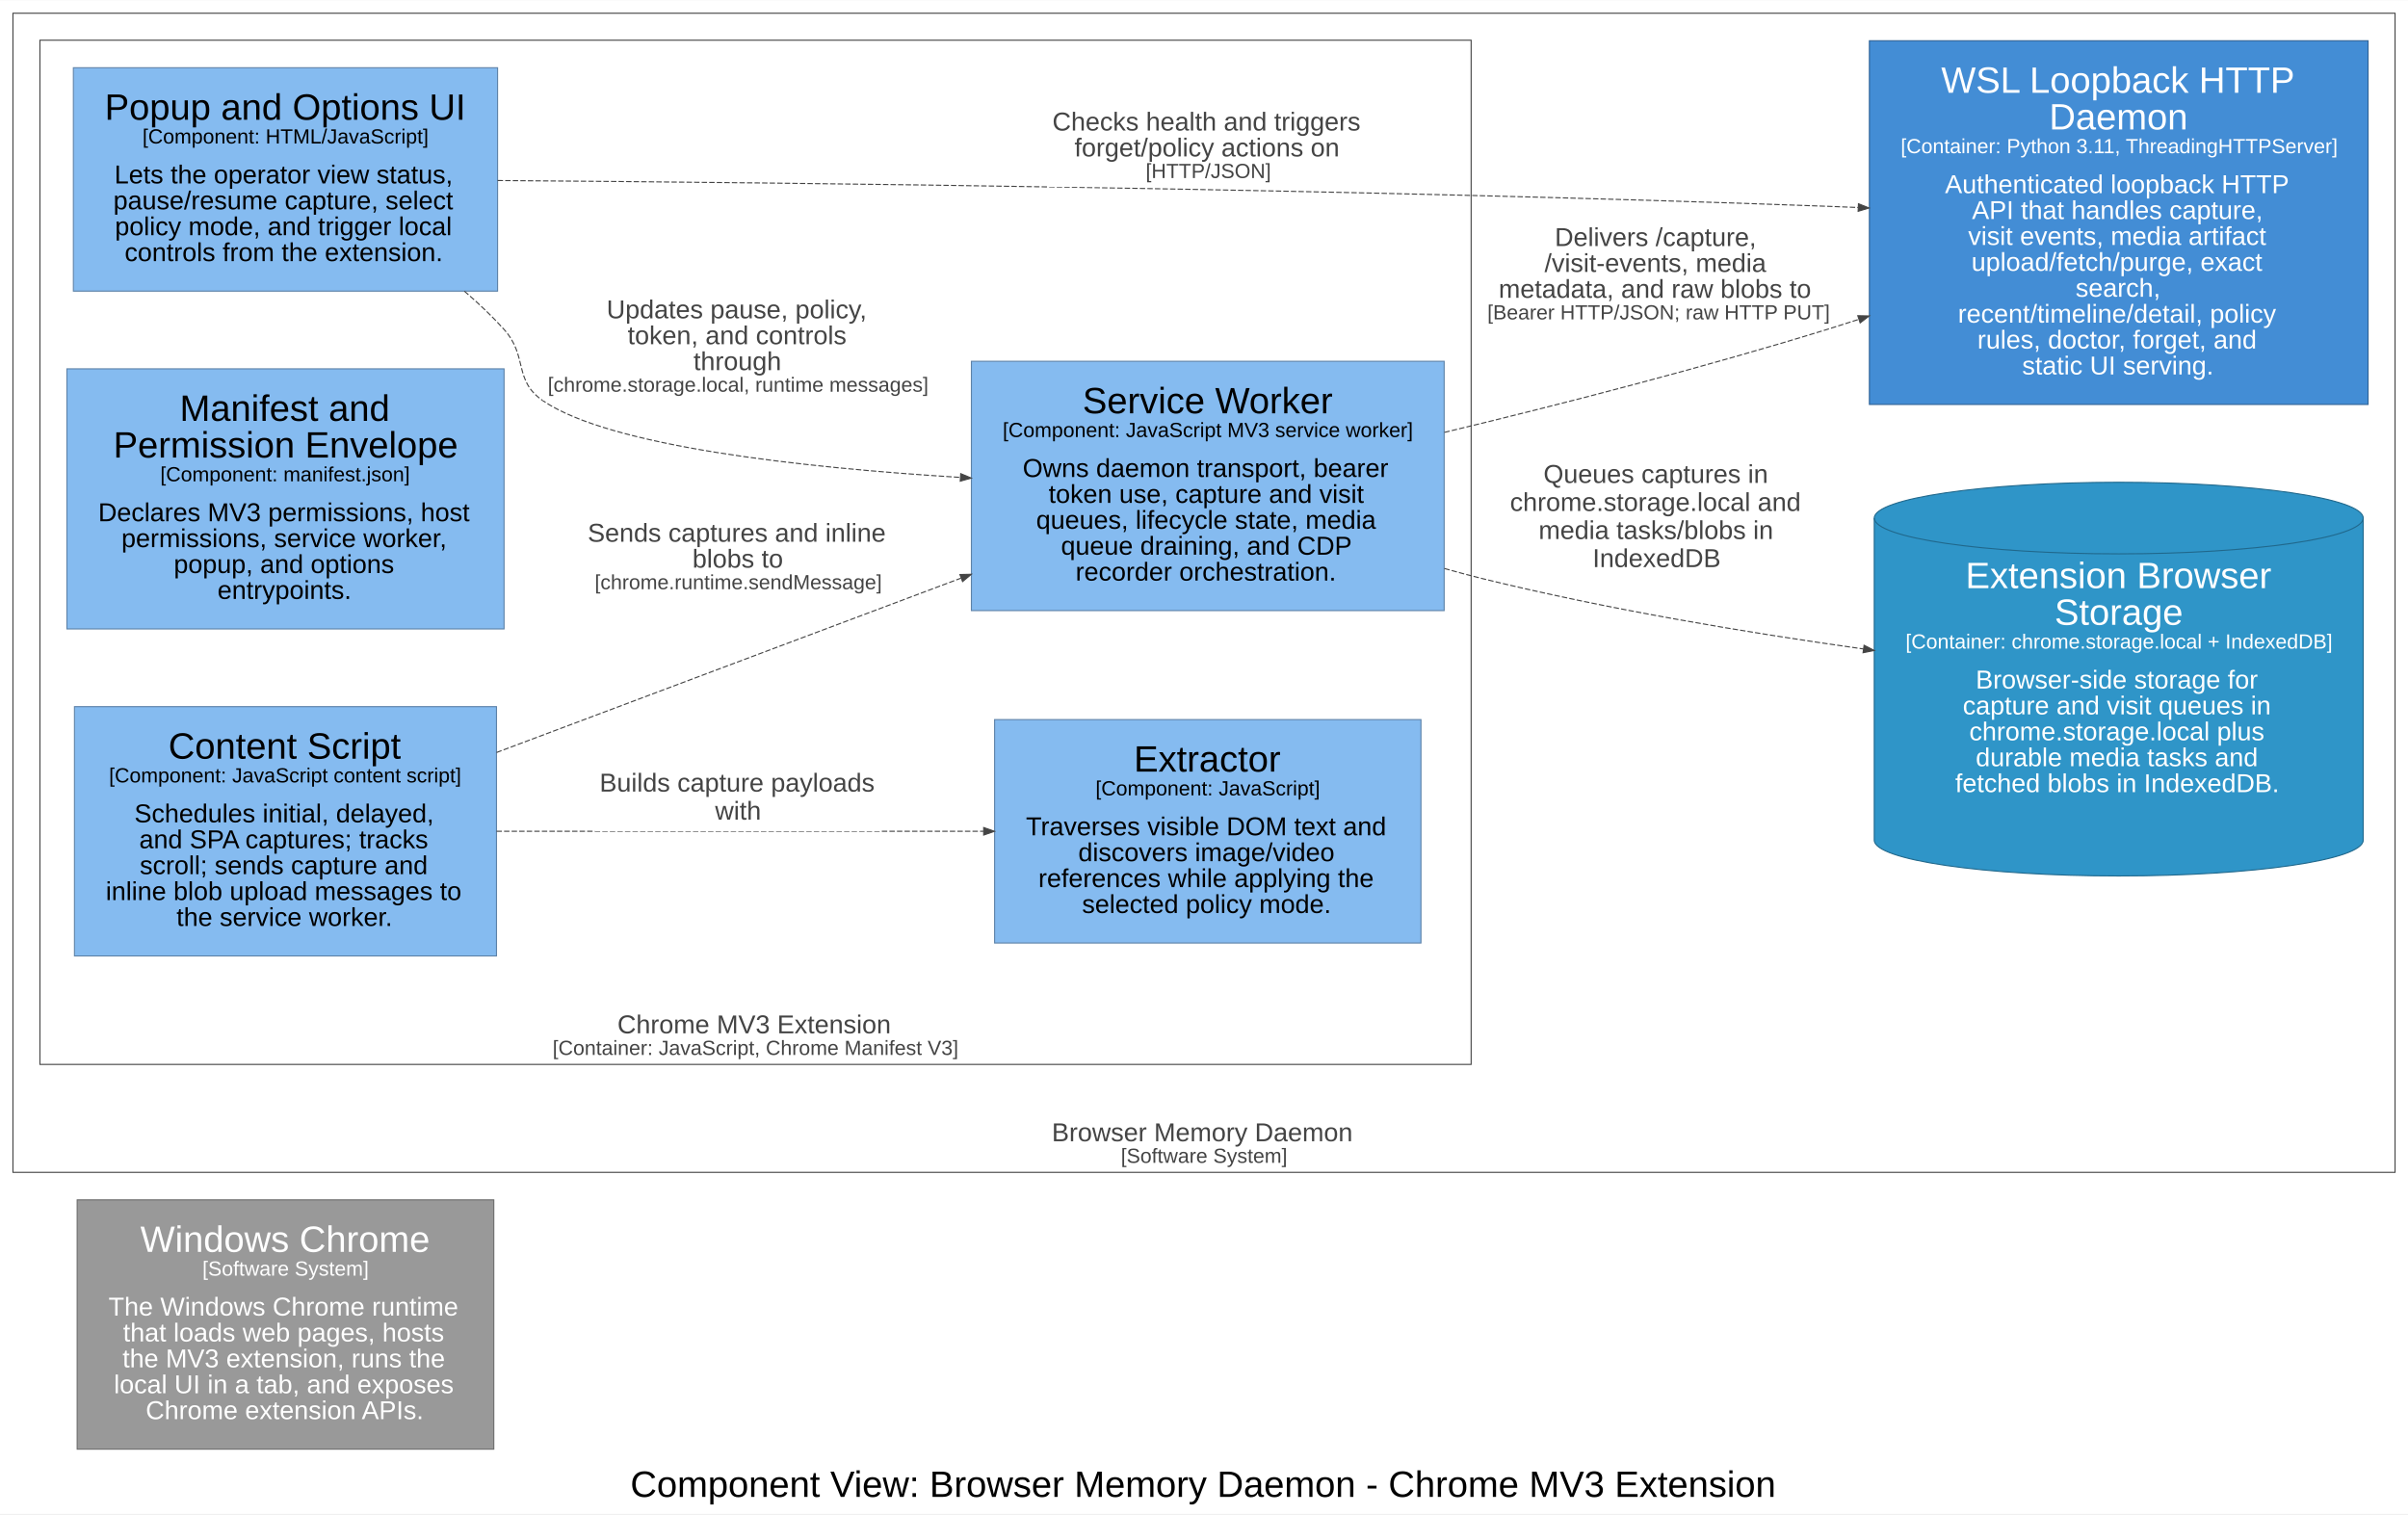
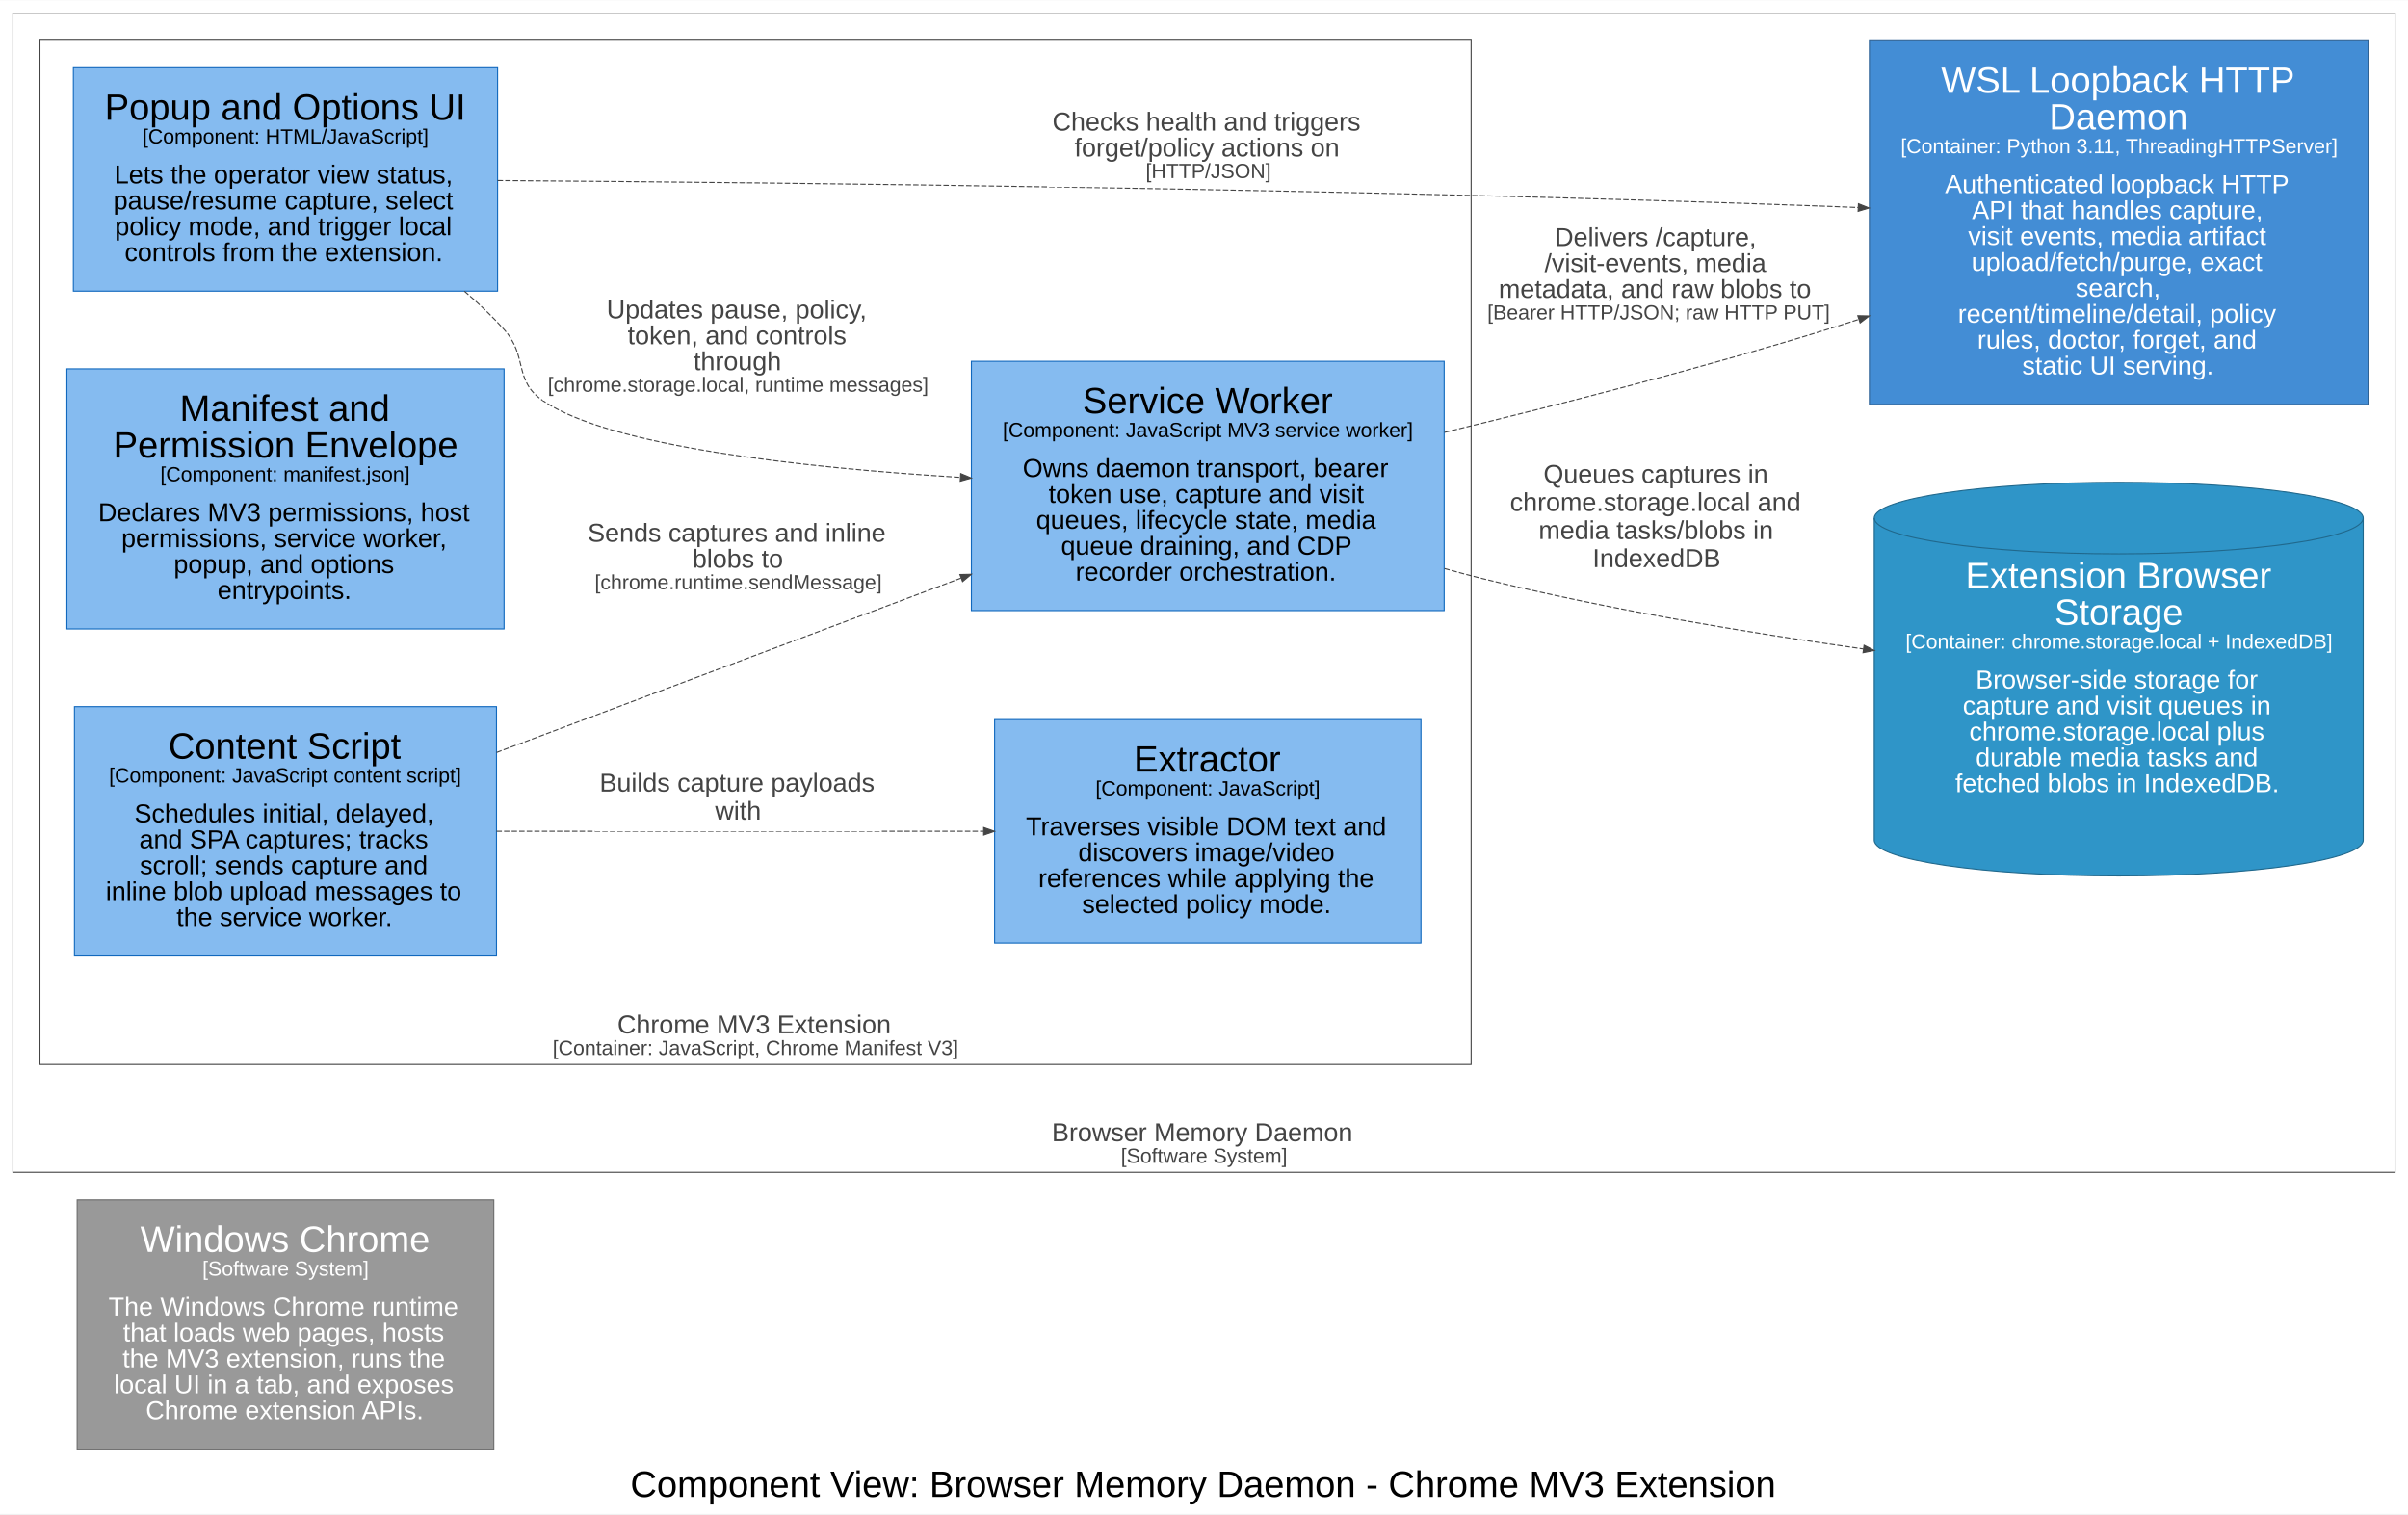
<svg xmlns="http://www.w3.org/2000/svg" width="2231pt" height="1403pt" viewBox="0.00 0.00 2231.00 1402.50">
  <g id="graph0" class="graph" transform="scale(1 1) rotate(0) translate(4 1398.5)">
    <polygon fill="white" stroke="transparent" points="-4,4 -4,-1398.5 2227,-1398.5 2227,4 -4,4" />
    <text text-anchor="start" x="580" y="-11.8" font-family="Arial" font-size="34.00">Component View: Browser Memory Daemon - Chrome MV3 Extension</text>
    <g id="clust1" class="cluster">
      <polygon fill="none" stroke="#444444" points="8,-312.5 8,-1386.5 2215,-1386.5 2215,-312.5 8,-312.5" />
      <text text-anchor="start" x="970.5" y="-341.3" font-family="Arial" font-size="24.00" fill="#444444">Browser Memory Daemon</text>
      <text text-anchor="start" x="1034.5" y="-321.3" font-family="Arial" font-size="19.00" fill="#444444">[Software System]</text>
    </g>
    <g id="clust2" class="cluster">
      <polygon fill="none" stroke="#444444" points="33,-412.5 33,-1361.5 1359,-1361.5 1359,-412.5 33,-412.5" />
      <text text-anchor="start" x="568" y="-441.3" font-family="Arial" font-size="24.00" fill="#444444">Chrome MV3 Extension</text>
      <text text-anchor="start" x="508" y="-421.3" font-family="Arial" font-size="19.00" fill="#444444">[Container: JavaScript, Chrome Manifest V3]</text>
    </g>
    <g id="2" class="node">
      <polygon fill="#999999" stroke="#6b6b6b" points="453.5,-287 67.5,-287 67.5,-56 453.5,-56 453.5,-287" />
      <text text-anchor="start" x="126" y="-238.8" font-family="Arial" font-size="34.00" fill="#ffffff">Windows Chrome</text>
      <text text-anchor="start" x="183.5" y="-216.8" font-family="Arial" font-size="19.00" fill="#ffffff">[Software System]</text>
      <text text-anchor="start" x="96.5" y="-179.8" font-family="Arial" font-size="24.00" fill="#ffffff">The Windows Chrome runtime</text>
      <text text-anchor="start" x="110" y="-155.8" font-family="Arial" font-size="24.00" fill="#ffffff">that loads web pages, hosts</text>
      <text text-anchor="start" x="109.5" y="-131.8" font-family="Arial" font-size="24.00" fill="#ffffff">the MV3 extension, runs the</text>
      <text text-anchor="start" x="101.5" y="-107.8" font-family="Arial" font-size="24.00" fill="#ffffff">local UI in a tab, and exposes</text>
      <text text-anchor="start" x="131" y="-83.8" font-family="Arial" font-size="24.00" fill="#ffffff">Chrome extension APIs.</text>
    </g>
    <g id="12" class="node">
-       <polygon fill="#85bbf0" stroke="#5d82a8" points="457,-1336 64,-1336 64,-1129 457,-1129 457,-1336" />
+       <polygon fill="#85bbf0" stroke="#1168bd" points="457,-1336 64,-1336 64,-1129 457,-1129 457,-1336" />
      <text text-anchor="start" x="93" y="-1287.8" font-family="Arial" font-size="34.00" fill="#000000">Popup and Options UI</text>
      <text text-anchor="start" x="128" y="-1265.8" font-family="Arial" font-size="19.00" fill="#000000">[Component: HTML/JavaScript]</text>
      <text text-anchor="start" x="102" y="-1228.8" font-family="Arial" font-size="24.00" fill="#000000">Lets the operator view status,</text>
      <text text-anchor="start" x="101" y="-1204.8" font-family="Arial" font-size="24.00" fill="#000000">pause/resume capture, select</text>
      <text text-anchor="start" x="102.5" y="-1180.8" font-family="Arial" font-size="24.00" fill="#000000">policy mode, and trigger local</text>
      <text text-anchor="start" x="111.5" y="-1156.8" font-family="Arial" font-size="24.00" fill="#000000">controls from the extension.</text>
    </g>
    <g id="9" class="node">
-       <polygon fill="#85bbf0" stroke="#5d82a8" points="1334,-1064 896,-1064 896,-833 1334,-833 1334,-1064" />
+       <polygon fill="#85bbf0" stroke="#1168bd" points="1334,-1064 896,-1064 896,-833 1334,-833 1334,-1064" />
      <text text-anchor="start" x="999" y="-1015.8" font-family="Arial" font-size="34.00" fill="#000000">Service Worker</text>
      <text text-anchor="start" x="925" y="-993.8" font-family="Arial" font-size="19.00" fill="#000000">[Component: JavaScript MV3 service worker]</text>
      <text text-anchor="start" x="943.5" y="-956.8" font-family="Arial" font-size="24.00" fill="#000000">Owns daemon transport, bearer</text>
      <text text-anchor="start" x="967.5" y="-932.8" font-family="Arial" font-size="24.00" fill="#000000">token use, capture and visit</text>
      <text text-anchor="start" x="956" y="-908.8" font-family="Arial" font-size="24.00" fill="#000000">queues, lifecycle state, media</text>
      <text text-anchor="start" x="979" y="-884.8" font-family="Arial" font-size="24.00" fill="#000000">queue draining, and CDP</text>
      <text text-anchor="start" x="992.5" y="-860.8" font-family="Arial" font-size="24.00" fill="#000000">recorder orchestration.</text>
    </g>
    <g id="59" class="edge">
      <path fill="none" stroke="#444444" stroke-dasharray="5,2" d="M426.24,-1128.96C439.36,-1117.76 451.84,-1105.9 463,-1093.5 485.36,-1068.67 471.42,-1046.36 499,-1027.5 560.9,-985.19 737.53,-965.53 885.7,-956.41" />
      <polygon fill="#444444" stroke="#444444" points="886.1,-959.89 895.87,-955.79 885.67,-952.9 886.1,-959.89" />
      <polygon fill="white" stroke="transparent" points="499,-1027.5 499,-1126.5 860,-1126.5 860,-1027.5 499,-1027.5" />
      <text text-anchor="start" x="558" y="-1103.8" font-family="Arial" font-size="24.00" fill="#444444">Updates pause, policy,</text>
      <text text-anchor="start" x="577.5" y="-1079.8" font-family="Arial" font-size="24.00" fill="#444444">token, and controls</text>
      <text text-anchor="start" x="638.5" y="-1055.8" font-family="Arial" font-size="24.00" fill="#444444">through</text>
      <text text-anchor="start" x="503.5" y="-1035.8" font-family="Arial" font-size="19.00" fill="#444444">[chrome.storage.local, runtime messages]</text>
    </g>
    <g id="14" class="node">
      <polygon fill="#438dd5" stroke="#2e6295" points="2190,-1361 1728,-1361 1728,-1024 2190,-1024 2190,-1361" />
      <text text-anchor="start" x="1794.5" y="-1312.8" font-family="Arial" font-size="34.00" fill="#ffffff">WSL Loopback HTTP</text>
      <text text-anchor="start" x="1894.5" y="-1278.8" font-family="Arial" font-size="34.00" fill="#ffffff">Daemon</text>
      <text text-anchor="start" x="1757" y="-1256.8" font-family="Arial" font-size="19.00" fill="#ffffff">[Container: Python 3.11, ThreadingHTTPServer]</text>
      <text text-anchor="start" x="1798" y="-1219.8" font-family="Arial" font-size="24.00" fill="#ffffff">Authenticated loopback HTTP</text>
      <text text-anchor="start" x="1823" y="-1195.8" font-family="Arial" font-size="24.00" fill="#ffffff">API that handles capture,</text>
      <text text-anchor="start" x="1819.5" y="-1171.8" font-family="Arial" font-size="24.00" fill="#ffffff">visit events, media artifact</text>
      <text text-anchor="start" x="1822.5" y="-1147.8" font-family="Arial" font-size="24.00" fill="#ffffff">upload/fetch/purge, exact</text>
      <text text-anchor="start" x="1919" y="-1123.8" font-family="Arial" font-size="24.00" fill="#ffffff">search,</text>
      <text text-anchor="start" x="1810" y="-1099.8" font-family="Arial" font-size="24.00" fill="#ffffff">recent/timeline/detail, policy</text>
      <text text-anchor="start" x="1828" y="-1075.8" font-family="Arial" font-size="24.00" fill="#ffffff">rules, doctor, forget, and</text>
      <text text-anchor="start" x="1869.5" y="-1051.8" font-family="Arial" font-size="24.00" fill="#ffffff">static UI serving.</text>
    </g>
    <g id="60" class="edge">
      <path fill="none" stroke="#444444" stroke-dasharray="5,2" d="M457.08,-1231.49C732.63,-1229.51 1250.79,-1223.79 1692,-1207.5 1700.39,-1207.19 1708.92,-1206.85 1717.55,-1206.48" />
      <polygon fill="#444444" stroke="#444444" points="1717.86,-1209.97 1727.7,-1206.04 1717.56,-1202.98 1717.86,-1209.97" />
      <polygon fill="white" stroke="transparent" points="966.5,-1225.5 966.5,-1300.5 1263.5,-1300.5 1263.5,-1225.5 966.5,-1225.5" />
      <text text-anchor="start" x="971" y="-1277.8" font-family="Arial" font-size="24.00" fill="#444444">Checks health and triggers</text>
      <text text-anchor="start" x="991.5" y="-1253.8" font-family="Arial" font-size="24.00" fill="#444444">forget/policy actions on</text>
      <text text-anchor="start" x="1057.5" y="-1233.8" font-family="Arial" font-size="19.00" fill="#444444">[HTTP/JSON]</text>
    </g>
    <g id="6" class="node">
-       <polygon fill="#85bbf0" stroke="#5d82a8" points="463,-1057 58,-1057 58,-816 463,-816 463,-1057" />
+       <polygon fill="#85bbf0" stroke="#1168bd" points="463,-1057 58,-1057 58,-816 463,-816 463,-1057" />
      <text text-anchor="start" x="162.5" y="-1008.8" font-family="Arial" font-size="34.00" fill="#000000">Manifest and</text>
      <text text-anchor="start" x="101" y="-974.8" font-family="Arial" font-size="34.00" fill="#000000">Permission Envelope</text>
      <text text-anchor="start" x="144.5" y="-952.8" font-family="Arial" font-size="19.00" fill="#000000">[Component: manifest.json]</text>
      <text text-anchor="start" x="87" y="-915.8" font-family="Arial" font-size="24.00" fill="#000000">Declares MV3 permissions, host</text>
      <text text-anchor="start" x="108.5" y="-891.8" font-family="Arial" font-size="24.00" fill="#000000">permissions, service worker,</text>
      <text text-anchor="start" x="157" y="-867.8" font-family="Arial" font-size="24.00" fill="#000000">popup, and options</text>
      <text text-anchor="start" x="197.5" y="-843.8" font-family="Arial" font-size="24.00" fill="#000000">entrypoints.</text>
    </g>
    <g id="7" class="node">
-       <polygon fill="#85bbf0" stroke="#5d82a8" points="1312.5,-732 917.5,-732 917.5,-525 1312.5,-525 1312.5,-732" />
+       <polygon fill="#85bbf0" stroke="#1168bd" points="1312.5,-732 917.5,-732 917.5,-525 1312.5,-525 1312.5,-732" />
      <text text-anchor="start" x="1046.5" y="-683.8" font-family="Arial" font-size="34.00" fill="#000000">Extractor</text>
      <text text-anchor="start" x="1011" y="-661.8" font-family="Arial" font-size="19.00" fill="#000000">[Component: JavaScript]</text>
      <text text-anchor="start" x="946.5" y="-624.8" font-family="Arial" font-size="24.00" fill="#000000">Traverses visible DOM text and</text>
      <text text-anchor="start" x="995" y="-600.8" font-family="Arial" font-size="24.00" fill="#000000">discovers image/video</text>
      <text text-anchor="start" x="958" y="-576.8" font-family="Arial" font-size="24.00" fill="#000000">references while applying the</text>
      <text text-anchor="start" x="998.5" y="-552.8" font-family="Arial" font-size="24.00" fill="#000000">selected policy mode.</text>
    </g>
    <g id="8" class="node">
-       <polygon fill="#85bbf0" stroke="#5d82a8" points="456,-744 65,-744 65,-513 456,-513 456,-744" />
+       <polygon fill="#85bbf0" stroke="#1168bd" points="456,-744 65,-744 65,-513 456,-513 456,-744" />
      <text text-anchor="start" x="152" y="-695.8" font-family="Arial" font-size="34.00" fill="#000000">Content Script</text>
      <text text-anchor="start" x="97" y="-673.8" font-family="Arial" font-size="19.00" fill="#000000">[Component: JavaScript content script]</text>
      <text text-anchor="start" x="120.5" y="-636.8" font-family="Arial" font-size="24.00" fill="#000000">Schedules initial, delayed,</text>
      <text text-anchor="start" x="125" y="-612.8" font-family="Arial" font-size="24.00" fill="#000000">and SPA captures; tracks</text>
      <text text-anchor="start" x="125.5" y="-588.8" font-family="Arial" font-size="24.00" fill="#000000">scroll; sends capture and</text>
      <text text-anchor="start" x="94" y="-564.8" font-family="Arial" font-size="24.00" fill="#000000">inline blob upload messages to</text>
      <text text-anchor="start" x="159.5" y="-540.8" font-family="Arial" font-size="24.00" fill="#000000">the service worker.</text>
    </g>
    <g id="49" class="edge">
      <path fill="none" stroke="#444444" stroke-dasharray="5,2" d="M456.01,-628.5C590.73,-628.5 769.82,-628.5 907.14,-628.5" />
      <polygon fill="#444444" stroke="#444444" points="907.37,-632 917.37,-628.5 907.37,-625 907.37,-632" />
      <polygon fill="white" stroke="transparent" points="547,-628.5 547,-688.5 812,-688.5 812,-628.5 547,-628.5" />
      <text text-anchor="start" x="551.5" y="-665.3" font-family="Arial" font-size="24.00" fill="#444444">Builds capture payloads</text>
      <text text-anchor="start" x="658.5" y="-639.3" font-family="Arial" font-size="24.00" fill="#444444">with</text>
    </g>
    <g id="50" class="edge">
      <path fill="none" stroke="#444444" stroke-dasharray="5,2" d="M456.01,-701.51C584.03,-749.57 752.11,-812.66 886.34,-863.04" />
      <polygon fill="#444444" stroke="#444444" points="885.36,-866.41 895.95,-866.65 887.82,-859.86 885.36,-866.41" />
      <polygon fill="white" stroke="transparent" points="536,-844.5 536,-919.5 823,-919.5 823,-844.5 536,-844.5" />
      <text text-anchor="start" x="540.5" y="-896.8" font-family="Arial" font-size="24.00" fill="#444444">Sends captures and inline</text>
      <text text-anchor="start" x="637.5" y="-872.8" font-family="Arial" font-size="24.00" fill="#444444">blobs to</text>
      <text text-anchor="start" x="547" y="-852.8" font-family="Arial" font-size="19.00" fill="#444444">[chrome.runtime.sendMessage]</text>
    </g>
    <g id="13" class="node">
      <path fill="#2f95c8" stroke="#20688c" d="M2185.5,-918.72C2185.5,-937.01 2083.98,-951.88 1959,-951.88 1834.02,-951.88 1732.5,-937.01 1732.5,-918.72 1732.5,-918.72 1732.5,-620.28 1732.5,-620.28 1732.5,-601.99 1834.02,-587.12 1959,-587.12 2083.98,-587.12 2185.5,-601.99 2185.5,-620.28 2185.5,-620.28 2185.5,-918.72 2185.5,-918.72" />
      <path fill="none" stroke="#20688c" d="M2185.5,-918.72C2185.5,-900.42 2083.98,-885.56 1959,-885.56 1834.02,-885.56 1732.5,-900.42 1732.5,-918.72" />
      <text text-anchor="start" x="1817" y="-853.8" font-family="Arial" font-size="34.00" fill="#ffffff">Extension Browser</text>
      <text text-anchor="start" x="1899.5" y="-819.8" font-family="Arial" font-size="34.00" fill="#ffffff">Storage</text>
      <text text-anchor="start" x="1761.5" y="-797.8" font-family="Arial" font-size="19.00" fill="#ffffff">[Container: chrome.storage.local + IndexedDB]</text>
      <text text-anchor="start" x="1826.5" y="-760.8" font-family="Arial" font-size="24.00" fill="#ffffff">Browser-side storage for</text>
      <text text-anchor="start" x="1814.5" y="-736.8" font-family="Arial" font-size="24.00" fill="#ffffff">capture and visit queues in</text>
      <text text-anchor="start" x="1820.5" y="-712.8" font-family="Arial" font-size="24.00" fill="#ffffff">chrome.storage.local plus</text>
      <text text-anchor="start" x="1826.5" y="-688.8" font-family="Arial" font-size="24.00" fill="#ffffff">durable media tasks and</text>
      <text text-anchor="start" x="1807.5" y="-664.8" font-family="Arial" font-size="24.00" fill="#ffffff">fetched blobs in IndexedDB.</text>
    </g>
    <g id="51" class="edge">
      <path fill="none" stroke="#444444" stroke-dasharray="5,2" d="M1334.21,-872C1346.26,-868.59 1358.25,-865.4 1370,-862.5 1484.71,-834.23 1614.21,-812.66 1722.42,-797.45" />
      <polygon fill="#444444" stroke="#444444" points="1723.07,-800.89 1732.49,-796.04 1722.11,-793.96 1723.07,-800.89" />
      <polygon fill="white" stroke="transparent" points="1390.5,-862.5 1390.5,-974.5 1671.5,-974.5 1671.5,-862.5 1390.5,-862.5" />
      <text text-anchor="start" x="1426" y="-951.3" font-family="Arial" font-size="24.00" fill="#444444">Queues captures in</text>
      <text text-anchor="start" x="1395" y="-925.3" font-family="Arial" font-size="24.00" fill="#444444">chrome.storage.local and</text>
      <text text-anchor="start" x="1421.5" y="-899.3" font-family="Arial" font-size="24.00" fill="#444444">media tasks/blobs in</text>
      <text text-anchor="start" x="1471.5" y="-873.3" font-family="Arial" font-size="24.00" fill="#444444">IndexedDB</text>
    </g>
    <g id="52" class="edge">
      <path fill="none" stroke="#444444" stroke-dasharray="5,2" d="M1334.26,-998.12C1442.59,-1024.19 1574.99,-1058.22 1692,-1094.5 1700.63,-1097.18 1709.39,-1099.97 1718.22,-1102.86" />
      <polygon fill="#444444" stroke="#444444" points="1717.23,-1106.22 1727.82,-1106.02 1719.42,-1099.57 1717.23,-1106.22" />
      <polygon fill="white" stroke="transparent" points="1370,-1094.5 1370,-1193.5 1692,-1193.5 1692,-1094.5 1370,-1094.5" />
      <text text-anchor="start" x="1436.5" y="-1170.8" font-family="Arial" font-size="24.00" fill="#444444">Delivers /capture,</text>
      <text text-anchor="start" x="1427" y="-1146.8" font-family="Arial" font-size="24.00" fill="#444444">/visit-events, media</text>
      <text text-anchor="start" x="1384.5" y="-1122.8" font-family="Arial" font-size="24.00" fill="#444444">metadata, and raw blobs to</text>
      <text text-anchor="start" x="1374" y="-1102.8" font-family="Arial" font-size="19.00" fill="#444444">[Bearer HTTP/JSON; raw HTTP PUT]</text>
    </g>
  </g>
</svg>
